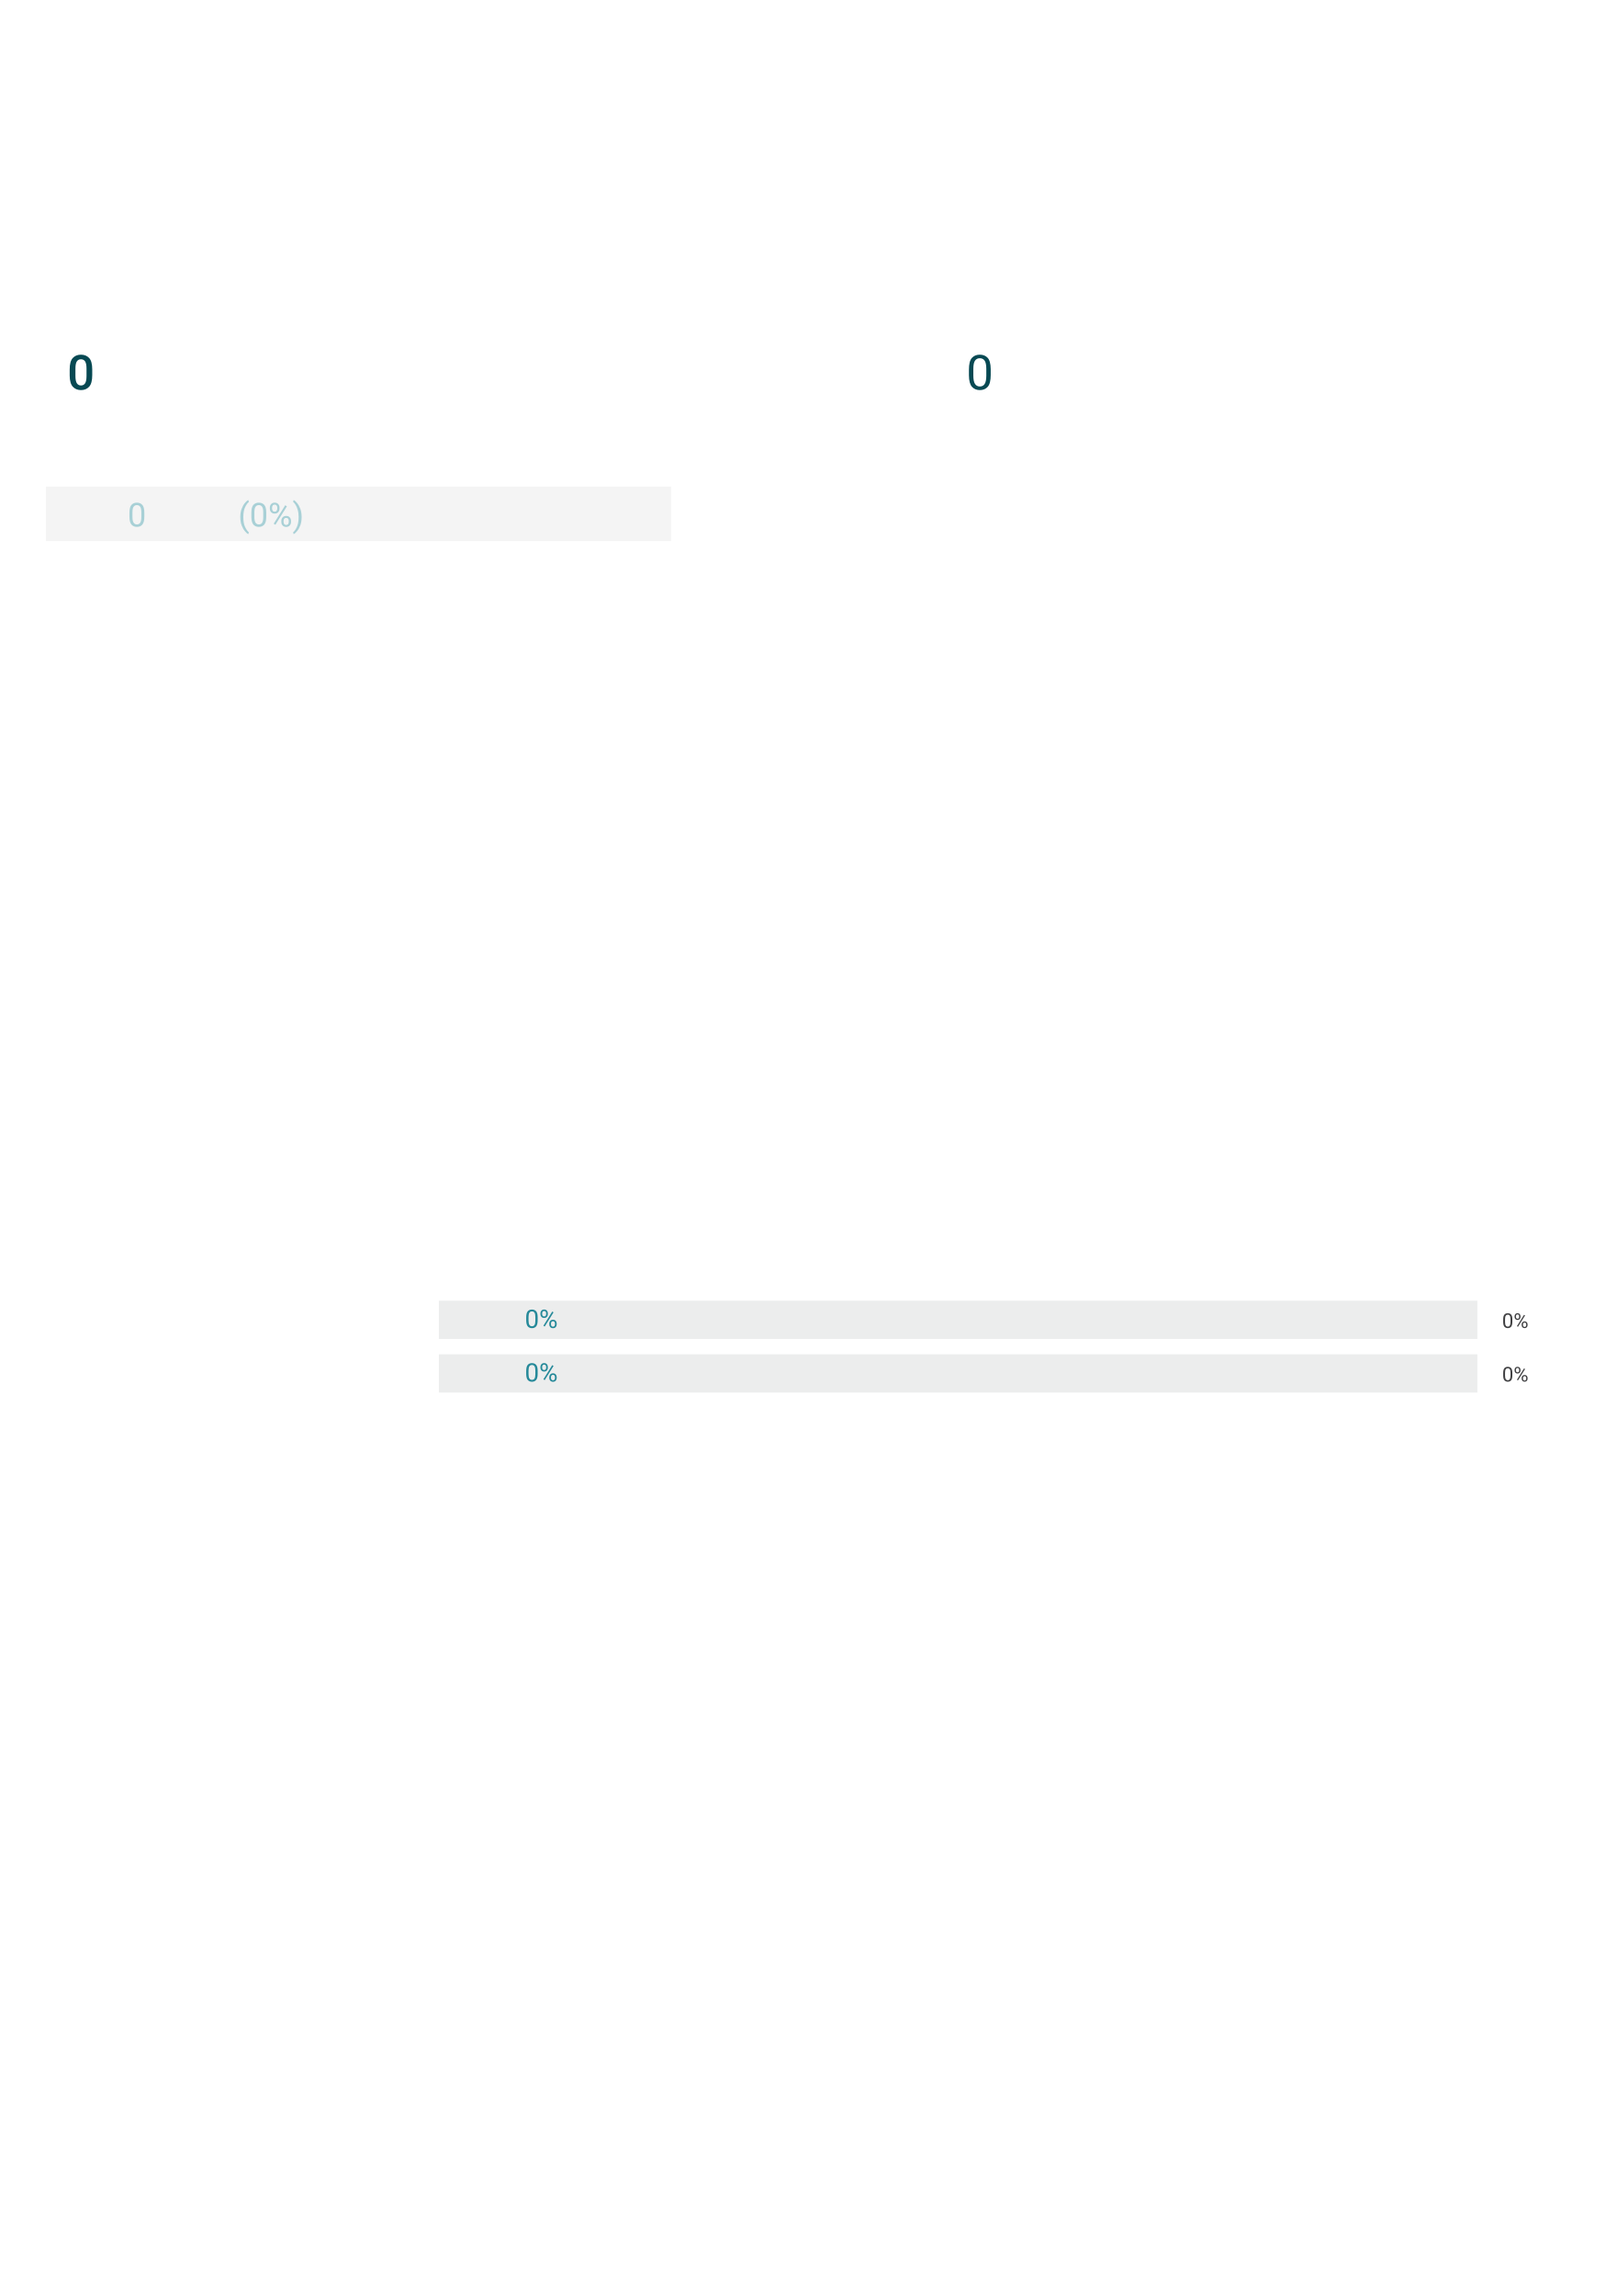
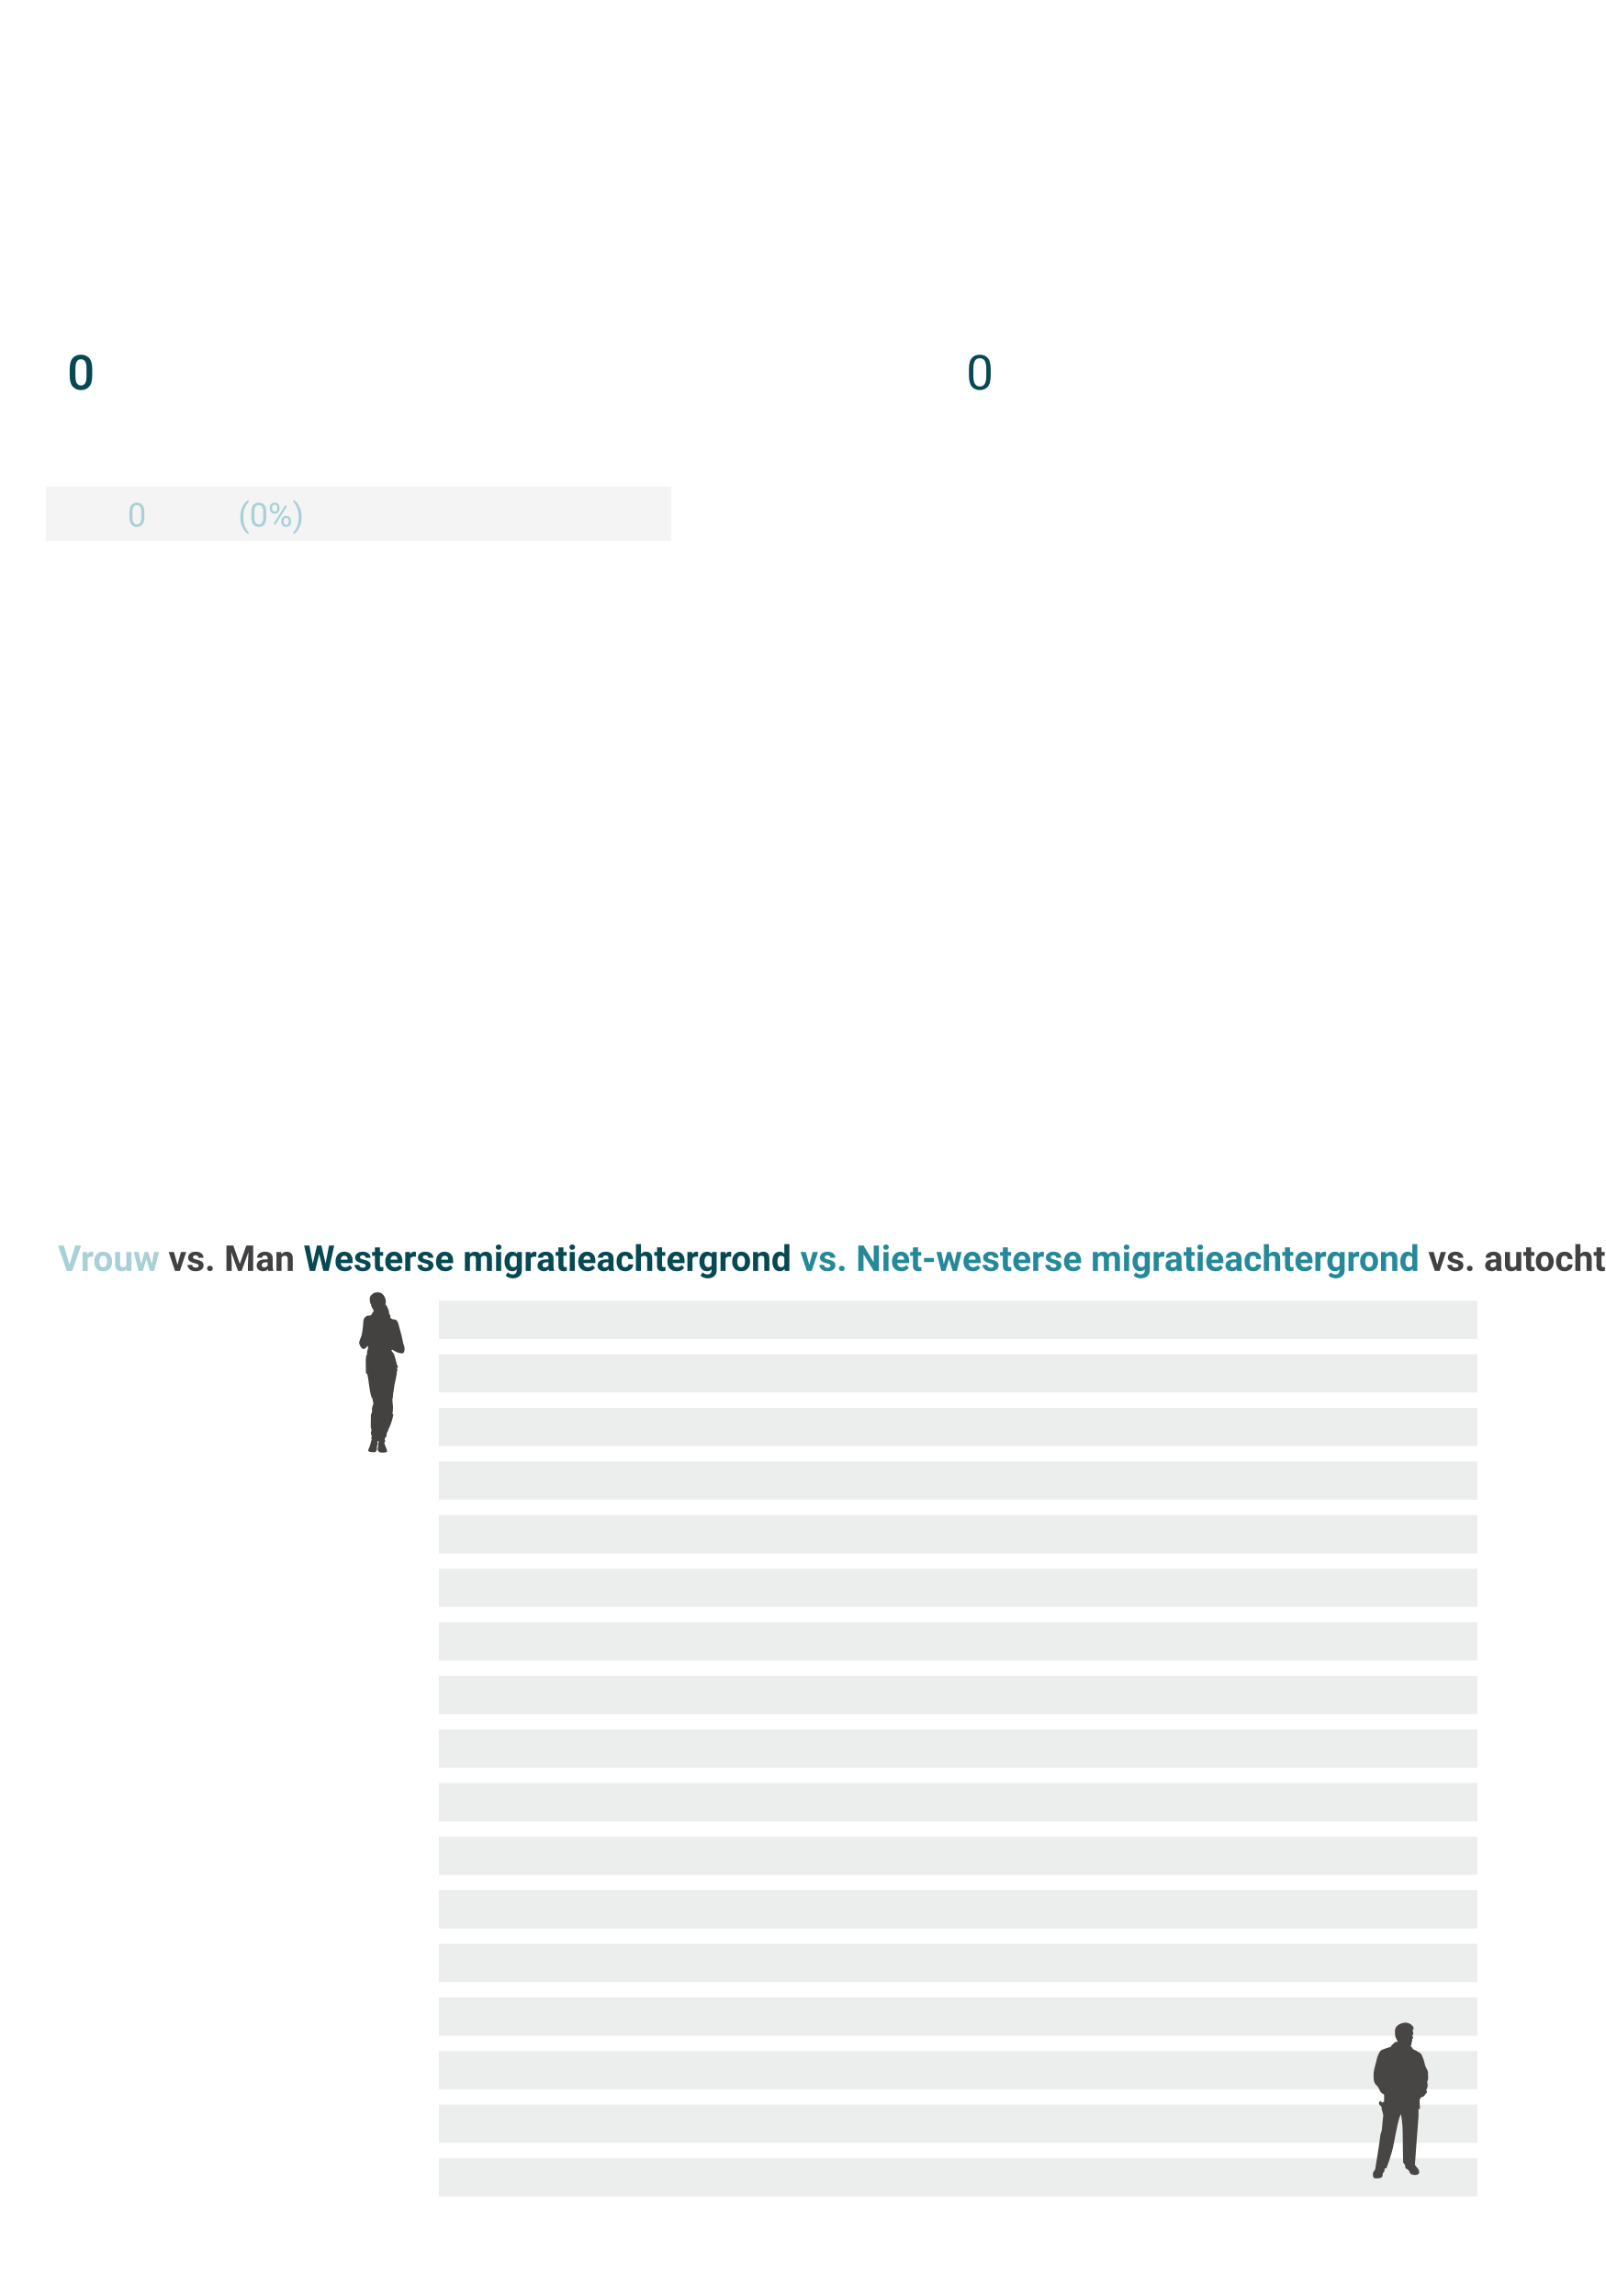
<svg xmlns="http://www.w3.org/2000/svg" width="1888" height="2699" viewBox="0 0 1888 2699" fill="none">
  <text id="werknemers_2019_totaal" fill="#074953" font-family="Roboto" font-size="57" font-weight="500" x="79" y="458">0</text>
  <text id="beroepsbevolking_2019_totaal" fill="#074953" font-family="Roboto" font-size="57" x="1136" y="458">0</text>
  <rect id="werknemers_2019_totaal_rect" x="54" y="572" width="735" height="64" fill="#F4F4F4" />
  <rect id="werknemers_2019_vrouwen_rect" x="54" y="572" width="0" height="64" fill="#A8D0D6" />
  <text id="werknemers_2019_vrouwen" fill="#A8D0D6" font-family="Roboto" font-size="39" x="150" y="619">0</text>
  <text id="werknemers_2019_vrouwen_percentage" fill="#A8D0D6" font-family="Roboto" font-size="39" x="280" y="619">(0%)</text>
  <rect id="directie_totaal_rect" x="516" y="1529" width="1221" height="45" fill="#ECEDED" />
  <rect id="directie_1" x="516" y="1529" width="0" height="45" fill="#A8D0D6" />
-   <text id="percentage_directie_1" fill="#258999" font-family="Roboto" font-size="30" x="617" y="1561">0%</text>
-   <text id="percentage_directie_3" fill="#414143" font-family="Roboto" font-size="24" x="1766" y="1561">0%</text>
+   <rect id="directie_2" x="516" y="1529" width="0" height="45" fill="#074953" />
+   <text id="percentage_directie_1" fill="#258999" font-family="Roboto" font-size="30" x="516" y="1561" />
+   <text id="percentage_directie_2" fill="#258999" font-family="Roboto" font-size="30" x="516" y="1561" />
+   <text id="percentage_directie_3" fill="#414143" font-family="Roboto" font-size="24" x="1766" y="1561" />
  <rect id="ontwikkelen_totaal_rect" x="516" y="1592" width="1221" height="45" fill="#ECEDED" />
  <rect id="ontwikkelen_1" x="516" y="1592" width="0" height="45" fill="#A8D0D6" />
-   <text id="percentage_ontwikkelen_1" fill="#258999" font-family="Roboto" font-size="30" x="617" y="1624">0%</text>
-   <text id="percentage_ontwikkelen_3" fill="#414143" font-family="Roboto" font-size="24" x="1766" y="1624">0%</text>
+   <rect id="ontwikkelen_2" x="516" y="1592" width="0" height="45" fill="#074953" />
+   <text id="percentage_ontwikkelen_1" fill="#258999" font-family="Roboto" font-size="30" x="516" y="1624" />
+   <text id="percentage_ontwikkelen_2" fill="#258999" font-family="Roboto" font-size="30" x="516" y="1624" />
+   <text id="percentage_ontwikkelen_3" fill="#414143" font-family="Roboto" font-size="24" x="1766" y="1624" />
+   <rect id="plannen_en_werkvoorbereiding_totaal_rect" x="516" y="1655" width="1221" height="45" fill="#ECEDED" />
+   <rect id="plannen_en_werkvoorbereiding_1" x="516" y="1655" width="0" height="45" fill="#A8D0D6" />
+   <rect id="plannen_en_werkvoorbereiding_2" x="516" y="1655" width="0" height="45" fill="#074953" />
+   <text id="percentage_plannen_en_werkvoorbereiding_1" fill="#258999" font-family="Roboto" font-size="30" x="516" y="1687" />
+   <text id="percentage_plannen_en_werkvoorbereiding_2" fill="#258999" font-family="Roboto" font-size="30" x="516" y="1687" />
+   <text id="percentage_plannen_en_werkvoorbereiding_3" fill="#414143" font-family="Roboto" font-size="24" x="1766" y="1687" />
+   <rect id="tekenen_totaal_rect" x="516" y="1718" width="1221" height="45" fill="#ECEDED" />
+   <rect id="tekenen_1" x="516" y="1718" width="0" height="45" fill="#A8D0D6" />
+   <rect id="tekenen_2" x="516" y="1718" width="0" height="45" fill="#074953" />
+   <text id="percentage_tekenen_1" fill="#258999" font-family="Roboto" font-size="30" x="516" y="1750" />
+   <text id="percentage_tekenen_2" fill="#258999" font-family="Roboto" font-size="30" x="516" y="1750" />
+   <text id="percentage_tekenen_3" fill="#414143" font-family="Roboto" font-size="24" x="1766" y="1750" />
+   <rect id="technisch_voorbereidend_overig_totaal_rect" x="516" y="1781" width="1221" height="45" fill="#ECEDED" />
+   <rect id="technisch_voorbereidend_overig_1" x="516" y="1781" width="0" height="45" fill="#A8D0D6" />
+   <rect id="technisch_voorbereidend_overig_2" x="516" y="1781" width="0" height="45" fill="#074953" />
+   <text id="percentage_technisch_voorbereidend_overig_1" fill="#258999" font-family="Roboto" font-size="30" x="516" y="1813" />
+   <text id="percentage_technisch_voorbereidend_overig_2" fill="#258999" font-family="Roboto" font-size="30" x="516" y="1813" />
+   <text id="percentage_technisch_voorbereidend_overig_3" fill="#414143" font-family="Roboto" font-size="24" x="1766" y="1813" />
+   <rect id="monteren_installeren_totaal_rect" x="516" y="1844" width="1221" height="45" fill="#ECEDED" />
+   <rect id="monteren_installeren_1" x="516" y="1844" width="0" height="45" fill="#A8D0D6" />
+   <rect id="monteren_installeren_2" x="516" y="1844" width="0" height="45" fill="#074953" />
+   <text id="percentage_monteren_installeren_1" fill="#258999" font-family="Roboto" font-size="30" x="516" y="1876" />
+   <text id="percentage_monteren_installeren_2" fill="#258999" font-family="Roboto" font-size="30" x="516" y="1876" />
+   <text id="percentage_monteren_installeren_3" fill="#414143" font-family="Roboto" font-size="24" x="1766" y="1876" />
+   <rect id="leidinggevend_monteren_installeren_totaal_rect" x="516" y="1907" width="1221" height="45" fill="#ECEDED" />
+   <rect id="leidinggevend_monteren_installeren_1" x="516" y="1907" width="0" height="45" fill="#A8D0D6" />
+   <rect id="leidinggevend_monteren_installeren_2" x="516" y="1907" width="0" height="45" fill="#074953" />
+   <text id="percentage_leidinggevend_monteren_installeren_1" fill="#258999" font-family="Roboto" font-size="30" x="516" y="1939" />
+   <text id="percentage_leidinggevend_monteren_installeren_2" fill="#258999" font-family="Roboto" font-size="30" x="516" y="1939" />
+   <text id="percentage_leidinggevend_monteren_installeren_3" fill="#414143" font-family="Roboto" font-size="24" x="1766" y="1939" />
+   <rect id="voorbewerken_totaal_rect" x="516" y="1970" width="1221" height="45" fill="#ECEDED" />
+   <rect id="voorbewerken_1" x="516" y="1970" width="0" height="45" fill="#A8D0D6" />
+   <rect id="voorbewerken_2" x="516" y="1970" width="0" height="45" fill="#074953" />
+   <text id="percentage_voorbewerken_1" fill="#258999" font-family="Roboto" font-size="30" x="516" y="2002" />
+   <text id="percentage_voorbewerken_2" fill="#258999" font-family="Roboto" font-size="30" x="516" y="2002" />
+   <text id="percentage_voorbewerken_3" fill="#414143" font-family="Roboto" font-size="24" x="1766" y="2002" />
+   <rect id="staf_administratief_financieel_totaal_rect" x="516" y="2033" width="1221" height="45" fill="#ECEDED" />
+   <rect id="staf_administratief_financieel_1" x="516" y="2033" width="0" height="45" fill="#A8D0D6" />
+   <rect id="staf_administratief_financieel_2" x="516" y="2033" width="0" height="45" fill="#074953" />
+   <text id="percentage_staf_administratief_financieel_1" fill="#258999" font-family="Roboto" font-size="30" x="516" y="2065" />
+   <text id="percentage_staf_administratief_financieel_2" fill="#258999" font-family="Roboto" font-size="30" x="516" y="2065" />
+   <text id="percentage_staf_administratief_financieel_3" fill="#414143" font-family="Roboto" font-size="24" x="1766" y="2065" />
+   <rect id="staf_personeelsfunctionaris_totaal_rect" x="516" y="2096" width="1221" height="45" fill="#ECEDED" />
+   <rect id="staf_personeelsfunctionaris_1" x="516" y="2096" width="0" height="45" fill="#A8D0D6" />
+   <rect id="staf_personeelsfunctionaris_2" x="516" y="2096" width="0" height="45" fill="#074953" />
+   <text id="percentage_staf_personeelsfunctionaris_1" fill="#258999" font-family="Roboto" font-size="30" x="516" y="2128" />
+   <text id="percentage_staf_personeelsfunctionaris_2" fill="#258999" font-family="Roboto" font-size="30" x="516" y="2128" />
+   <text id="percentage_staf_personeelsfunctionaris_3" fill="#414143" font-family="Roboto" font-size="24" x="1766" y="2128" />
+   <rect id="staf_verkopen_totaal_rect" x="516" y="2159" width="1221" height="45" fill="#ECEDED" />
+   <rect id="staf_verkopen_1" x="516" y="2159" width="0" height="45" fill="#A8D0D6" />
+   <rect id="staf_verkopen_2" x="516" y="2159" width="0" height="45" fill="#074953" />
+   <text id="percentage_staf_verkopen_1" fill="#258999" font-family="Roboto" font-size="30" x="516" y="2191" />
+   <text id="percentage_staf_verkopen_2" fill="#258999" font-family="Roboto" font-size="30" x="516" y="2191" />
+   <text id="percentage_staf_verkopen_3" fill="#414143" font-family="Roboto" font-size="24" x="1766" y="2191" />
+   <rect id="staf_afdelingschef_totaal_rect" x="516" y="2222" width="1221" height="45" fill="#ECEDED" />
+   <rect id="staf_afdelingschef_1" x="516" y="2222" width="0" height="45" fill="#A8D0D6" />
+   <rect id="staf_afdelingschef_2" x="516" y="2222" width="0" height="45" fill="#074953" />
+   <text id="percentage_staf_afdelingschef_1" fill="#258999" font-family="Roboto" font-size="30" x="516" y="2254" />
+   <text id="percentage_staf_afdelingschef_2" fill="#258999" font-family="Roboto" font-size="30" x="516" y="2254" />
+   <text id="percentage_staf_afdelingschef_3" fill="#414143" font-family="Roboto" font-size="24" x="1766" y="2254" />
+   <rect id="staf_bedrijfsleiding_totaal_rect" x="516" y="2285" width="1221" height="45" fill="#ECEDED" />
+   <rect id="staf_bedrijfsleiding_1" x="516" y="2285" width="0" height="45" fill="#A8D0D6" />
+   <rect id="staf_bedrijfsleiding_2" x="516" y="2285" width="0" height="45" fill="#074953" />
+   <text id="percentage_staf_bedrijfsleiding_1" fill="#258999" font-family="Roboto" font-size="30" x="516" y="2317" />
+   <text id="percentage_staf_bedrijfsleiding_2" fill="#258999" font-family="Roboto" font-size="30" x="516" y="2317" />
+   <text id="percentage_staf_bedrijfsleiding_3" fill="#414143" font-family="Roboto" font-size="24" x="1766" y="2317" />
+   <rect id="staf_overig_totaal_rect" x="516" y="2348" width="1221" height="45" fill="#ECEDED" />
+   <rect id="staf_overig_1" x="516" y="2348" width="0" height="45" fill="#A8D0D6" />
+   <rect id="staf_overig_2" x="516" y="2348" width="0" height="45" fill="#074953" />
+   <text id="percentage_staf_overig_1" fill="#258999" font-family="Roboto" font-size="30" x="516" y="2380" />
+   <text id="percentage_staf_overig_2" fill="#258999" font-family="Roboto" font-size="30" x="516" y="2380" />
+   <text id="percentage_staf_overig_3" fill="#414143" font-family="Roboto" font-size="24" x="1766" y="2380" />
+   <rect id="overig_technisch_uitvoerend_totaal_rect" x="516" y="2411" width="1221" height="45" fill="#ECEDED" />
+   <rect id="overig_technisch_uitvoerend_1" x="516" y="2411" width="0" height="45" fill="#A8D0D6" />
+   <rect id="overig_technisch_uitvoerend_2" x="516" y="2411" width="0" height="45" fill="#074953" />
+   <text id="percentage_overig_technisch_uitvoerend_1" fill="#258999" font-family="Roboto" font-size="30" x="516" y="2443" />
+   <text id="percentage_overig_technisch_uitvoerend_2" fill="#258999" font-family="Roboto" font-size="30" x="516" y="2443" />
+   <text id="percentage_overig_technisch_uitvoerend_3" fill="#414143" font-family="Roboto" font-size="24" x="1766" y="2443" />
+   <rect id="overig_totaal_rect" x="516" y="2474" width="1221" height="45" fill="#ECEDED" />
+   <rect id="overig_1" x="516" y="2474" width="0" height="45" fill="#A8D0D6" />
+   <rect id="overig_2" x="516" y="2474" width="0" height="45" fill="#074953" />
+   <text id="percentage_overig_1" fill="#258999" font-family="Roboto" font-size="30" x="516" y="2506" />
+   <text id="percentage_overig_2" fill="#258999" font-family="Roboto" font-size="30" x="516" y="2506" />
+   <text id="percentage_overig_3" fill="#414143" font-family="Roboto" font-size="24" x="1766" y="2506" />
+   <rect id="alle_functies_totaal_rect" x="516" y="2537" width="1221" height="45" fill="#ECEDED" />
+   <rect id="alle_functies_1" x="516" y="2537" width="0" height="45" fill="#A8D0D6" />
+   <rect id="alle_functies_2" x="516" y="2537" width="0" height="45" fill="#074953" />
+   <text id="percentage_alle_functies_1" fill="#258999" font-family="Roboto" font-size="30" x="516" y="2569" />
+   <text id="percentage_alle_functies_2" fill="#258999" font-family="Roboto" font-size="30" x="516" y="2569" />
+   <text id="percentage_alle_functies_3" fill="#414143" font-family="Roboto" font-size="24" x="1766" y="2569" />
+   <g id="titel" style=" cursor: pointer;">
+     <text fill="#A8D0D6" font-family="Roboto" font-size="42" font-weight="bold" x="68" y="1494">
+       <tspan id="geslacht">
+         <tspan>Vrouw</tspan>
+         <tspan fill="#414143">vs. Man</tspan>
+       </tspan>
+       <tspan id="afkomst">
+         <tspan fill="#074953">Westerse migratieachtergrond</tspan>
+         <tspan fill="#258999">vs. Niet-westerse migratieachtergrond</tspan>
+         <tspan fill="#414143">vs. autochtoon</tspan>
+       </tspan>
+       <tspan id="leeftijd">
+         <tspan fill="#919494">55+</tspan>
+         <tspan fill="#414143">vs. 55-</tspan>
+       </tspan>
+     </text>
+   </g>
+   <path id="vrouw" d="M450.88 1522.43C452.76 1524.8 453.698 1527.56 453.698 1530.7C453.698 1531.72 453.479 1532.52 453.035 1533.11C454.877 1535.08 456.204 1537.67 457.015 1540.89L457.236 1541.1C457.384 1541.61 457.418 1542.49 457.346 1543.73C458.525 1545.71 459.114 1546.87 459.114 1547.24C459.114 1547.53 459.04 1547.75 458.892 1547.9V1548.88L459.334 1549.43C460.66 1550.52 462.097 1551.07 463.645 1551.07C465.487 1551.07 466.924 1552.31 467.955 1554.8C470.976 1564.95 472.928 1572.65 473.813 1577.91C473.887 1578.57 474.255 1579.81 474.918 1581.63C475.434 1583.17 475.691 1584.41 475.691 1585.36C475.691 1589.08 474.622 1590.94 472.485 1590.94C469.538 1590.94 465.744 1589.48 461.102 1586.56L460.108 1587.55C461.801 1589.67 462.87 1591.16 463.314 1592.04C464.787 1596.79 465.966 1600.99 466.849 1604.64C467.659 1605.73 468.028 1606.65 467.954 1607.38C467.363 1607.82 466.884 1608.11 466.518 1608.25C466.884 1609.13 467.181 1609.79 467.401 1610.23C467.401 1610.52 467.254 1610.92 466.959 1611.43C466.665 1611.94 466.518 1612.34 466.518 1612.64C466.518 1615.05 465.965 1618.55 464.86 1623.15C463.753 1627.97 463.127 1631.51 462.98 1633.78C462.98 1634.36 462.833 1635.25 462.539 1636.46C462.244 1637.67 462.097 1638.56 462.097 1639.14C462.097 1641.92 461.876 1643.53 461.433 1643.96V1647.03C461.433 1647.83 461.545 1648.93 461.767 1650.32C461.986 1651.7 462.098 1652.73 462.098 1653.39C462.098 1656.74 461.839 1659.7 461.323 1662.26L461.877 1662.15L462.54 1662.37C461.433 1668.87 459.481 1674.82 456.681 1680.22C456.829 1680.66 456.203 1682.16 454.804 1684.71C454.509 1687.2 454.323 1688.51 454.251 1688.66C454.178 1688.8 453.845 1689.19 453.256 1689.81C452.667 1690.43 452.373 1690.99 452.373 1691.5C452.373 1692.46 452.594 1693.26 453.035 1693.91C452.299 1695.01 451.931 1695.89 451.931 1696.54C451.931 1697.06 452.465 1698.48 453.533 1700.82C454.6 1703.15 455.135 1704.91 455.135 1706.07C455.135 1707.1 453.182 1707.61 449.276 1707.61C445.816 1707.61 444.084 1706.15 444.084 1703.23C444.084 1702.42 444.25 1701.16 444.581 1699.45C444.912 1697.73 445.078 1696.58 445.078 1696V1693.48C444.415 1694.06 443.937 1694.61 443.64 1695.12C444.009 1695.7 444.194 1696.25 444.194 1696.76C444.194 1697.2 444.009 1697.86 443.64 1698.74C443.272 1699.61 443.089 1700.31 443.089 1700.82C443.089 1699.72 443.126 1700.89 443.199 1704.32L442.536 1704.76C442.536 1706.37 441.614 1707.17 439.773 1707.17C434.984 1707.17 432.664 1706.33 432.81 1704.65V1704.32C432.958 1704.25 433.067 1704.14 433.142 1703.99C434.984 1699.91 436.052 1696.55 436.346 1693.92C436.863 1693.19 437.121 1692.64 437.121 1692.27C437.121 1692.05 436.864 1691.54 436.346 1690.74C436.641 1690.01 436.9 1689.46 437.121 1689.1C437.121 1688.59 436.936 1687.78 436.567 1686.69C436.199 1685.59 436.016 1684.75 436.016 1684.17C436.016 1683.88 436.144 1683.4 436.401 1682.75C436.658 1682.09 436.79 1681.58 436.79 1681.21C436.79 1680.77 436.642 1680.1 436.346 1679.18C436.052 1678.27 435.904 1677.59 435.904 1677.16L436.127 1662.04L436.79 1661.71L437.121 1661.28L437.231 1660.51C437.157 1660.07 437.194 1659.58 437.341 1659.03C437.488 1658.48 437.563 1658.06 437.563 1657.77C437.563 1657.26 437.451 1656.71 437.231 1656.13C437.599 1654.45 437.784 1653.79 437.784 1654.15V1653.61L438.115 1652.73C438.263 1652.58 438.372 1652.36 438.449 1652.07L438.336 1651.09C438.706 1650.94 438.964 1650.58 439.112 1649.99C438.373 1647.07 438.005 1645.24 438.005 1644.51C436.459 1642.4 435.206 1637.65 434.247 1630.27C433.068 1621.51 432.257 1616.43 431.817 1615.05L430.49 1614.72C430.196 1614.35 430.049 1609.5 430.049 1600.15C430.049 1595.77 430.6 1592.88 431.707 1591.5C431.338 1590.69 431.376 1589.49 431.817 1587.88C432.48 1585.91 432.811 1584.63 432.811 1584.05C432.811 1583.68 432.737 1583.03 432.589 1582.08C430.159 1584.56 428.426 1585.8 427.396 1585.8C426.144 1585.8 424.965 1584.82 423.859 1582.84C422.829 1581.16 422.313 1579.67 422.313 1578.35C422.313 1577.33 422.754 1575.76 423.638 1573.64C424.67 1571.23 425.261 1569.55 425.408 1568.6C425.924 1565.9 426.365 1562.8 426.735 1559.29C426.954 1556.81 427.176 1554.29 427.397 1551.73C427.988 1549.25 429.606 1547.53 432.258 1546.59C434.248 1546.59 435.649 1546.33 436.46 1545.82C437.786 1543.41 438.816 1541.73 439.554 1540.78C437.418 1537.27 436.348 1535.27 436.348 1534.76L436.46 1533.66L436.238 1533.22C435.944 1533.07 435.76 1532.96 435.685 1532.89C435.76 1532.6 435.76 1532.42 435.685 1532.34C435.022 1531.1 434.691 1529.24 434.691 1526.76C434.691 1523.98 436.568 1521.57 440.327 1519.53C441.506 1519.6 442.317 1519.49 442.758 1519.2H443.531C446.553 1518.98 449.003 1520.05 450.88 1522.43Z" fill="#444241" />
+   <path id="man" d="M1616.45 2550.7C1617.32 2549.6 1617.11 2548.49 1617.11 2548.49C1617.11 2548.49 1622.54 2515.39 1622.68 2511.79C1622.82 2508.2 1624.82 2505.31 1624.82 2502.55C1624.82 2500.93 1625.66 2492.78 1626.36 2486.3C1625.74 2483.7 1625.03 2480.99 1624.7 2480.39C1624.07 2479.23 1624.85 2477.12 1623.99 2476.23C1622.25 2474.42 1620.32 2473.57 1621.88 2470.46C1622.63 2468.96 1624.46 2470.63 1624.78 2471.44C1624.8 2471.51 1624.83 2471.55 1624.87 2471.59C1624.88 2471.61 1624.9 2471.62 1624.92 2471.63C1624.95 2471.64 1624.98 2471.66 1625.01 2471.66C1625.03 2471.66 1625.05 2471.66 1625.07 2471.66C1625.1 2471.66 1625.14 2471.65 1625.17 2471.64C1625.19 2471.63 1625.21 2471.63 1625.23 2471.62C1625.27 2471.6 1625.31 2471.58 1625.35 2471.55C1625.37 2471.53 1625.4 2471.52 1625.42 2471.5C1625.45 2471.48 1625.48 2471.45 1625.51 2471.43C1625.55 2471.4 1625.58 2471.37 1625.62 2471.34C1625.62 2471.33 1625.63 2471.33 1625.63 2471.32C1625.8 2471.16 1625.94 2470.99 1626.04 2470.87C1626.34 2470.52 1626.94 2471.42 1627.25 2470.77L1627.36 2462.22C1627.36 2462.22 1623.62 2460.85 1621.88 2456.7C1620.15 2452.55 1619.21 2452.41 1617.21 2450.07C1615.2 2447.72 1614.94 2444.67 1614.94 2438.74C1614.94 2432.79 1618.01 2424.79 1618.41 2421.9C1618.8 2418.99 1621.47 2412.63 1622.94 2410.9C1624.41 2409.16 1635.29 2406 1635.29 2406C1635.29 2406 1636.2 2403.73 1637.16 2403.28C1638.13 2402.84 1638.43 2402.21 1639.69 2401.04C1640.97 2399.87 1643.25 2400.19 1643.25 2400.19C1643.25 2400.19 1643.23 2399.72 1643.14 2399.36C1643.13 2399.29 1643.12 2399.24 1643.1 2399.19C1643.06 2399.08 1642.99 2398.99 1642.91 2398.96C1642.58 2398.82 1641.31 2396.05 1640.78 2394.6C1640.24 2393.16 1639.91 2389.98 1640.17 2386.53C1640.44 2383.08 1643.44 2379.2 1650.36 2377.85C1657.27 2376.51 1661.27 2382.17 1661.27 2382.17C1661.27 2382.17 1660.82 2382.22 1661.44 2382.71C1662.05 2383.22 1662.27 2384.34 1662.16 2384.1C1662.05 2383.89 1661.52 2383.46 1661.37 2383.35C1661.46 2383.42 1661.62 2383.6 1661.87 2384.13C1662.24 2384.89 1661.34 2386.72 1661.44 2386.2C1661.54 2385.68 1661.01 2384.96 1661.01 2384.96C1661.01 2384.96 1661.01 2384.98 1661.02 2385.04C1661.03 2385.05 1661.03 2385.08 1661.03 2385.1C1661.04 2385.14 1661.04 2385.19 1661.05 2385.25C1661.07 2385.5 1661.09 2385.98 1661.01 2386.89C1660.88 2388.41 1661.11 2387.73 1661.41 2388.93C1661.71 2390.13 1661.84 2390.76 1661.34 2391.61C1660.83 2392.48 1660.31 2393.18 1660.57 2393.58C1660.83 2394 1661.27 2394.27 1661.45 2395.31C1661.61 2396.35 1660.61 2396.03 1660.44 2396.45C1660.27 2396.86 1660.44 2397.66 1660.41 2398.21C1660.38 2398.76 1659.6 2398.93 1659.97 2399.07C1660.34 2399.21 1660.34 2399.52 1660.14 2399.73C1659.94 2399.93 1659.44 2401.59 1659.51 2403.08C1659.51 2403.35 1659.47 2403.58 1659.41 2403.76C1659.39 2403.79 1659.38 2403.84 1659.37 2403.86C1659.3 2404.03 1659.2 2404.16 1659.09 2404.25C1659.09 2404.26 1659.08 2404.27 1659.07 2404.28C1659.06 2404.29 1659.05 2404.29 1659.04 2404.3C1658.84 2404.46 1658.62 2404.55 1658.47 2404.57H1658.46C1658.44 2404.58 1658.45 2404.57 1658.42 2404.58C1658.35 2404.59 1658.31 2404.59 1658.31 2404.59C1658.31 2404.59 1658.97 2405.49 1659.44 2406.1C1659.91 2406.73 1661.68 2409.14 1661.68 2409.14C1661.68 2409.14 1661.76 2408.96 1663.36 2409.73C1664.96 2410.49 1668.98 2412.9 1670.18 2413.73C1671.38 2414.55 1674.25 2421.87 1674.79 2424.84C1675.32 2427.81 1676.26 2430.02 1677.66 2432.58C1679.07 2435.13 1678.99 2436.1 1678.93 2437.27C1678.86 2438.45 1679.13 2440.44 1679.13 2442.79C1679.13 2445.15 1677.93 2447.15 1677.93 2447.15C1677.93 2447.15 1678.26 2448.59 1678.53 2450.32C1678.8 2452.05 1678.06 2454.75 1677.26 2455.78C1676.46 2456.81 1677.26 2456.68 1677.46 2458.12C1677.66 2459.58 1678.06 2459.98 1677.06 2460.53C1676.06 2461.09 1675.39 2462.68 1674.52 2463.71C1673.65 2464.74 1672.52 2464.81 1671.65 2465.1C1670.78 2465.38 1670.11 2466.14 1669.31 2467.93C1668.5 2469.72 1669.91 2478.36 1669.37 2478.9C1668.84 2479.46 1667.73 2479.2 1667.73 2479.2C1667.73 2479.2 1668 2486.94 1667.6 2490.26C1667.2 2493.57 1663.56 2544.84 1663.56 2544.84C1663.56 2544.84 1665.24 2547.19 1666.77 2548.91C1668.31 2550.64 1668.77 2553.27 1668.44 2554.37C1667.48 2557.56 1661.19 2556.93 1659.02 2555.75C1657.75 2555.06 1657.35 2553.27 1656.61 2551.88C1655.88 2550.5 1654.21 2550.08 1653.01 2549.05C1651.81 2548.01 1652.1 2545.37 1652.1 2545.37L1649.69 2541.91C1649.69 2541.91 1649.2 2514.51 1649.2 2506.22C1649.2 2497.94 1647.32 2485.51 1647.32 2485.51C1644.88 2487.21 1641.53 2504.76 1638.86 2519.26C1636.19 2533.76 1630.02 2548.71 1630.02 2548.71L1627.81 2549.4C1627.81 2549.4 1627.75 2551.4 1627.68 2552.37C1627.62 2553.33 1626.08 2553.94 1625.88 2554.43C1625.68 2554.91 1625.68 2557.13 1625.34 2558.3C1625.01 2559.47 1623.94 2559.96 1621.74 2560.5C1619.54 2561.06 1615.39 2560.78 1614.92 2559.88C1614.45 2558.99 1614.19 2557.2 1614.12 2555.67C1614.04 2554.16 1615.58 2551.81 1616.45 2550.7Z" fill="#484545" />
</svg>
